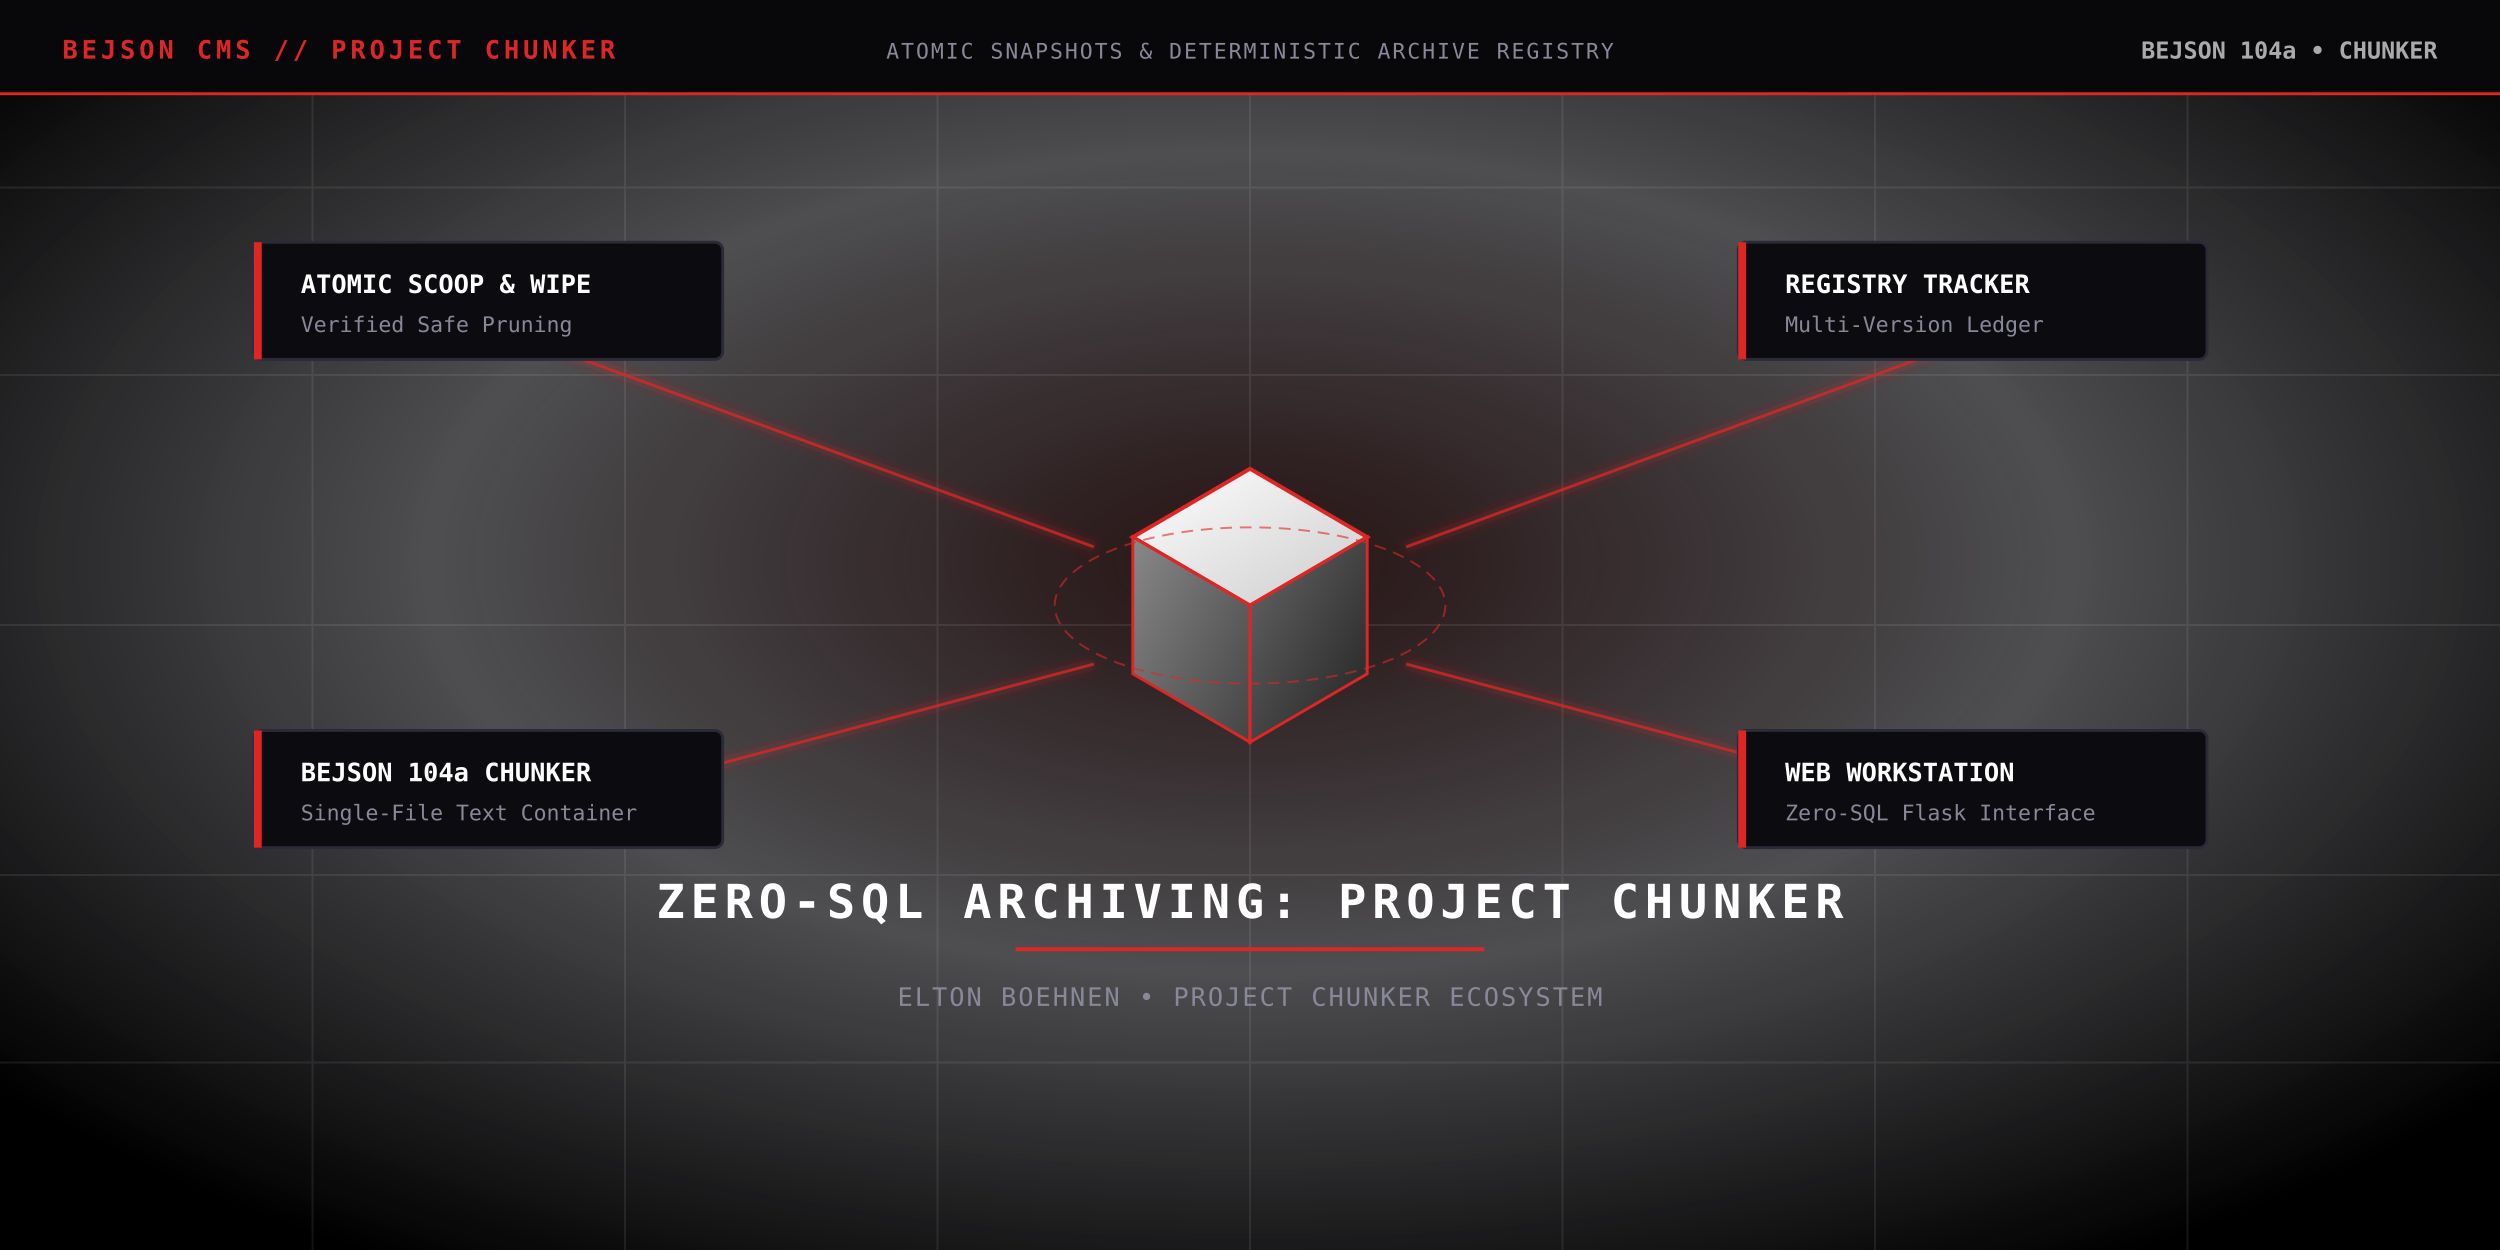
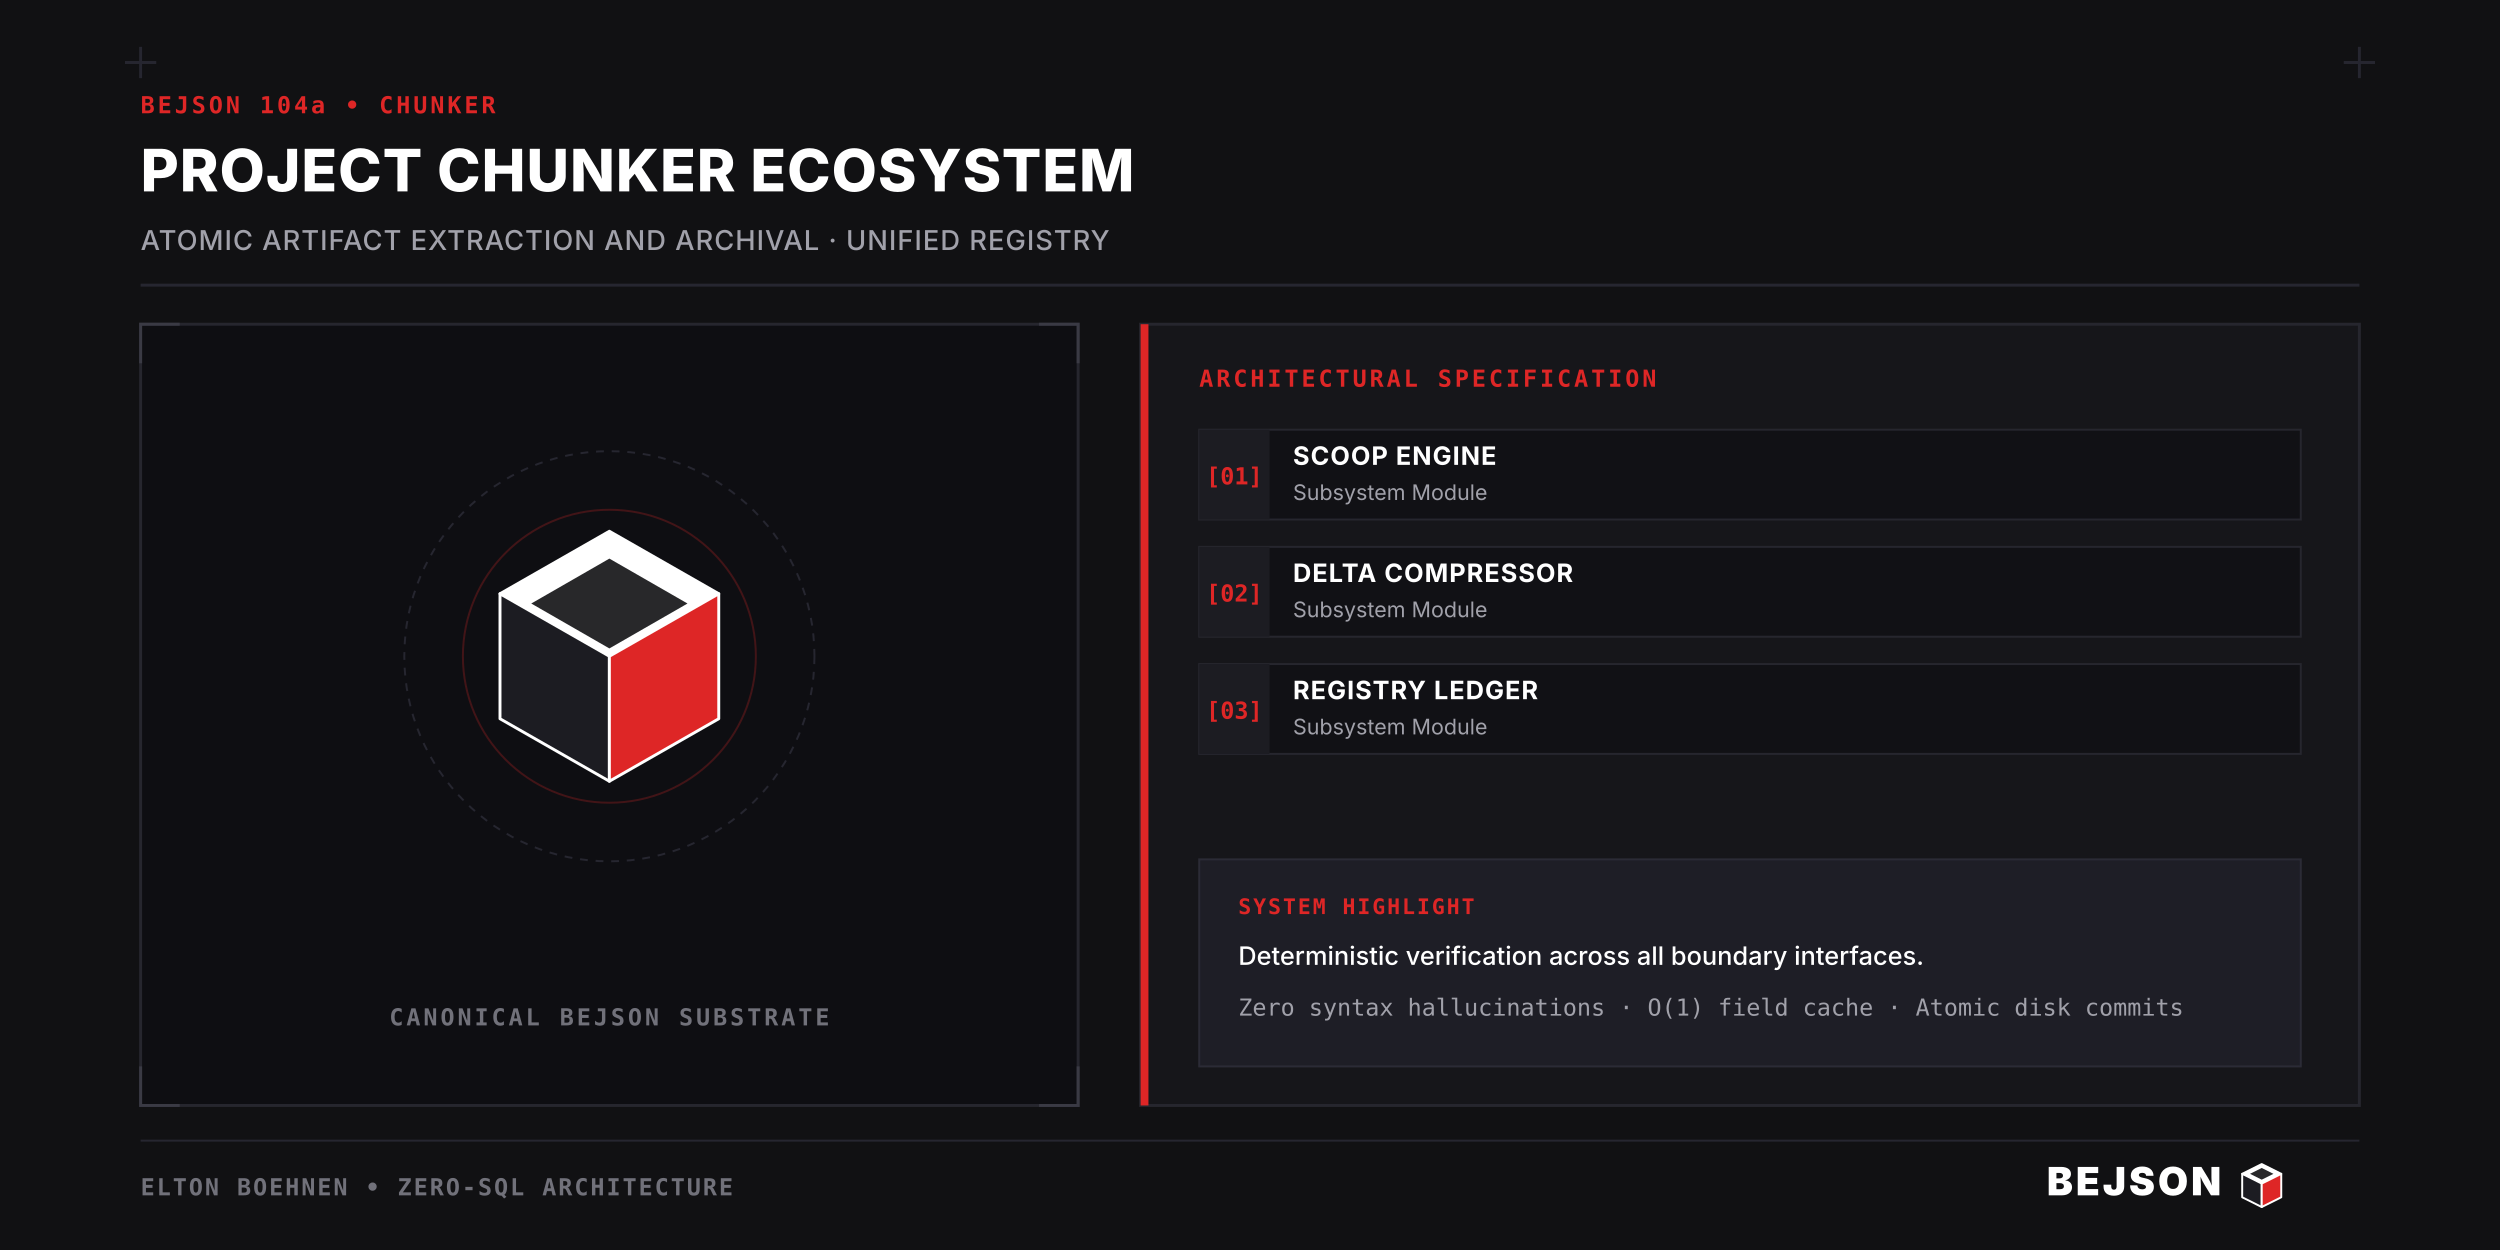
<svg xmlns="http://www.w3.org/2000/svg" width="1280" height="640" viewBox="0 0 1280 640">
-   <defs>
-     <radialGradient id="stageGlow" cx="50%" cy="45%" r="65%">
-       <stop offset="0%" stop-color="#1c0707" stop-opacity="0.95" />
-       <stop offset="50%" stop-color="#08080c" stop-opacity="0.7" />
-       <stop offset="100%" stop-color="#000000" stop-opacity="1" />
-     </radialGradient>
-     <linearGradient id="cubeTop" x1="0%" y1="0%" x2="100%" y2="100%">
-       <stop offset="0%" stop-color="#FFFFFF" />
-       <stop offset="100%" stop-color="#CCCCCC" />
-     </linearGradient>
-     <linearGradient id="cubeLeft" x1="0%" y1="0%" x2="100%" y2="100%">
-       <stop offset="0%" stop-color="#888888" />
-       <stop offset="100%" stop-color="#444444" />
-     </linearGradient>
-     <linearGradient id="cubeRight" x1="0%" y1="0%" x2="100%" y2="100%">
-       <stop offset="0%" stop-color="#666666" />
-       <stop offset="100%" stop-color="#222222" />
-     </linearGradient>
-     <filter id="laserGlow" x="-20%" y="-20%" width="140%" height="140%">
-       <feGaussianBlur stdDeviation="3" result="blur" />
-       <feMerge>
-         <feMergeNode in="blur" />
-         <feMergeNode in="SourceGraphic" />
-       </feMerge>
-     </filter>
-   </defs>
-   <rect width="1280" height="640" fill="url(#stageGlow)" />
-   <g opacity="0.08" stroke="#FFFFFF" stroke-width="1">
-     <line x1="160" y1="0" x2="160" y2="640" />
-     <line x1="320" y1="0" x2="320" y2="640" />
-     <line x1="480" y1="0" x2="480" y2="640" />
-     <line x1="640" y1="0" x2="640" y2="640" />
-     <line x1="800" y1="0" x2="800" y2="640" />
-     <line x1="960" y1="0" x2="960" y2="640" />
-     <line x1="1120" y1="0" x2="1120" y2="640" />
-     <line x1="0" y1="96" x2="1280" y2="96" />
-     <line x1="0" y1="192" x2="1280" y2="192" />
-     <line x1="0" y1="320" x2="1280" y2="320" />
-     <line x1="0" y1="448" x2="1280" y2="448" />
-     <line x1="0" y1="544" x2="1280" y2="544" />
+   <rect width="1280" height="640" fill="#111113" />
+   <path d="M 72 24 L 72 40 M 64 32 L 80 32" stroke="#262630" stroke-width="1.5" />
+   <path d="M 1208 24 L 1208 40 M 1200 32 L 1216 32" stroke="#262630" stroke-width="1.5" />
+   <text x="72" y="58" fill="#DE2626" font-size="12" font-family="monospace" font-weight="800" letter-spacing="1.5">BEJSON 104a • CHUNKER</text>
+   <text x="72" y="98" fill="#FFFFFF" font-size="30" font-family="system-ui, -apple-system, sans-serif" font-weight="800" letter-spacing="0.5">PROJECT CHUNKER ECOSYSTEM</text>
+   <text x="72" y="128" fill="#A1A1AA" font-size="14" font-family="system-ui, -apple-system, sans-serif" font-weight="500" letter-spacing="0.5">ATOMIC ARTIFACT EXTRACTION AND ARCHIVAL · UNIFIED REGISTRY</text>
+   <line x1="72" y1="146" x2="1208" y2="146" stroke="#262630" stroke-width="1.5" />
+   <rect x="72" y="166" width="480" height="400" rx="0" fill="#0E0E12" stroke="#26262E" stroke-width="1.5" />
+   <path d="M 72 186 L 72 166 L 92 166" fill="none" stroke="#3A3A44" stroke-width="1.5" />
+   <path d="M 532 166 L 552 166 L 552 186" fill="none" stroke="#3A3A44" stroke-width="1.5" />
+   <path d="M 72 546 L 72 566 L 92 566" fill="none" stroke="#3A3A44" stroke-width="1.5" />
+   <path d="M 532 566 L 552 566 L 552 546" fill="none" stroke="#3A3A44" stroke-width="1.5" />
+   <g transform="translate(312, 336)">
+     <circle cx="0" cy="0" r="105" fill="none" stroke="#262630" stroke-width="1" stroke-dasharray="4,4" />
+     <circle cx="0" cy="0" r="75" fill="none" stroke="#DE2626" stroke-width="1" opacity="0.25" />
+     <polygon points="0,-64 56,-32 0,0 -56,-32" fill="#FFFFFF" stroke="#FFFFFF" stroke-width="1.5" stroke-linejoin="round" />
+     <polygon points="0,-50 40,-27 0,-4 -40,-27" fill="#111113" opacity="0.9" />
+     <polygon points="-56,-32 0,0 0,64 -56,32" fill="#1C1C22" stroke="#FFFFFF" stroke-width="1.5" stroke-linejoin="round" />
+     <polygon points="0,0 56,-32 56,32 0,64" fill="#DE2626" stroke="#FFFFFF" stroke-width="1.5" stroke-linejoin="round" />
  </g>
-   <rect x="0" y="0" width="1280" height="48" fill="#08080a" />
-   <line x1="0" y1="48" x2="1280" y2="48" stroke="#DE2626" stroke-width="1.5" />
-   <text x="32" y="30" fill="#DE2626" font-size="13" font-family="monospace" font-weight="700" letter-spacing="2">BEJSON CMS // PROJECT CHUNKER</text>
-   <text x="640" y="30" fill="#888899" font-size="11" font-family="monospace" text-anchor="middle" letter-spacing="1">ATOMIC SNAPSHOTS &amp; DETERMINISTIC ARCHIVE REGISTRY</text>
-   <text x="1248" y="30" fill="#AAAAAA" font-size="12" font-family="monospace" text-anchor="end" font-weight="600">BEJSON 104a • CHUNKER</text>
-   <g stroke="#DE2626" stroke-width="1.5" opacity="0.8" filter="url(#laserGlow)">
-     <line x1="260" y1="170" x2="560" y2="280" />
-     <line x1="260" y1="420" x2="560" y2="340" />
-     <line x1="1020" y1="170" x2="720" y2="280" />
-     <line x1="1020" y1="420" x2="720" y2="340" />
+   <text x="312" y="525" fill="#71717A" font-size="12" font-family="monospace" font-weight="600" text-anchor="middle" letter-spacing="1.5">CANONICAL BEJSON SUBSTRATE</text>
+   <rect x="584" y="166" width="624" height="400" rx="0" fill="#16161A" stroke="#26262E" stroke-width="1.5" />
+   <rect x="584" y="166" width="4" height="400" rx="0" fill="#DE2626" />
+   <text x="614" y="198" fill="#DE2626" font-size="12" font-family="monospace" font-weight="800" letter-spacing="1.5">ARCHITECTURAL SPECIFICATION</text>
+   <g transform="translate(614, 238)">
+     <rect x="0" y="-18" width="564" height="46" rx="0" fill="#111115" stroke="#26262E" stroke-width="1" />
+     <rect x="0" y="-18" width="36" height="46" rx="0" fill="#1C1C22" />
+     <text x="18" y="10" fill="#DE2626" font-size="12" font-family="monospace" font-weight="800" text-anchor="middle">[01]</text>
+     <text x="48" y="0" fill="#FFFFFF" font-size="13" font-family="system-ui, -apple-system, sans-serif" font-weight="700" letter-spacing="0.5">SCOOP ENGINE</text>
+     <text x="48" y="18" fill="#A1A1AA" font-size="11" font-family="system-ui, -apple-system, sans-serif" font-weight="400">Subsystem Module</text>
  </g>
-   <g transform="translate(140, 140)">
-     <rect x="-10" y="-16" width="240" height="60" rx="4" fill="#0c0c10" stroke="#2a2a38" stroke-width="1.5" />
-     <rect x="-10" y="-16" width="4" height="60" fill="#DE2626" />
-     <text x="14" y="10" fill="#FFFFFF" font-size="13" font-family="monospace" font-weight="700">ATOMIC SCOOP &amp; WIPE</text>
-     <text x="14" y="30" fill="#888899" font-size="11" font-family="monospace">Verified Safe Pruning</text>
+   <g transform="translate(614, 298)">
+     <rect x="0" y="-18" width="564" height="46" rx="0" fill="#111115" stroke="#26262E" stroke-width="1" />
+     <rect x="0" y="-18" width="36" height="46" rx="0" fill="#1C1C22" />
+     <text x="18" y="10" fill="#DE2626" font-size="12" font-family="monospace" font-weight="800" text-anchor="middle">[02]</text>
+     <text x="48" y="0" fill="#FFFFFF" font-size="13" font-family="system-ui, -apple-system, sans-serif" font-weight="700" letter-spacing="0.5">DELTA COMPRESSOR</text>
+     <text x="48" y="18" fill="#A1A1AA" font-size="11" font-family="system-ui, -apple-system, sans-serif" font-weight="400">Subsystem Module</text>
  </g>
-   <g transform="translate(140, 390)">
-     <rect x="-10" y="-16" width="240" height="60" rx="4" fill="#0c0c10" stroke="#2a2a38" stroke-width="1.5" />
-     <rect x="-10" y="-16" width="4" height="60" fill="#DE2626" />
-     <text x="14" y="10" fill="#FFFFFF" font-size="13" font-family="monospace" font-weight="700">BEJSON 104a CHUNKER</text>
-     <text x="14" y="30" fill="#888899" font-size="11" font-family="monospace">Single-File Text Container</text>
+   <g transform="translate(614, 358)">
+     <rect x="0" y="-18" width="564" height="46" rx="0" fill="#111115" stroke="#26262E" stroke-width="1" />
+     <rect x="0" y="-18" width="36" height="46" rx="0" fill="#1C1C22" />
+     <text x="18" y="10" fill="#DE2626" font-size="12" font-family="monospace" font-weight="800" text-anchor="middle">[03]</text>
+     <text x="48" y="0" fill="#FFFFFF" font-size="13" font-family="system-ui, -apple-system, sans-serif" font-weight="700" letter-spacing="0.5">REGISTRY LEDGER</text>
+     <text x="48" y="18" fill="#A1A1AA" font-size="11" font-family="system-ui, -apple-system, sans-serif" font-weight="400">Subsystem Module</text>
  </g>
-   <g transform="translate(900, 140)">
-     <rect x="-10" y="-16" width="240" height="60" rx="4" fill="#0c0c10" stroke="#2a2a38" stroke-width="1.5" />
-     <rect x="-10" y="-16" width="4" height="60" fill="#DE2626" />
-     <text x="14" y="10" fill="#FFFFFF" font-size="13" font-family="monospace" font-weight="700">REGISTRY TRACKER</text>
-     <text x="14" y="30" fill="#888899" font-size="11" font-family="monospace">Multi-Version Ledger</text>
+   <rect x="614" y="440" width="564" height="106" rx="0" fill="#1E1E26" stroke="#2B2B36" stroke-width="1" />
+   <text x="634" y="468" fill="#DE2626" font-size="11" font-family="monospace" font-weight="800" letter-spacing="1">SYSTEM HIGHLIGHT</text>
+   <text x="634" y="494" fill="#FFFFFF" font-size="13" font-family="system-ui, -apple-system, sans-serif" font-weight="500">Deterministic verification across all boundary interfaces.</text>
+   <text x="634" y="520" fill="#A1A1AA" font-size="12" font-family="monospace">Zero syntax hallucinations · O(1) field cache · Atomic disk commits</text>
+   <line x1="72" y1="584" x2="1208" y2="584" stroke="#262630" stroke-width="1" />
+   <text x="72" y="612" fill="#71717A" font-size="12" font-family="monospace" font-weight="600" letter-spacing="1">ELTON BOEHNEN • ZERO-SQL ARCHITECTURE</text>
+   <g transform="translate(1048, 592)">
+     <text x="0" y="20" fill="#FFFFFF" font-size="20" font-family="system-ui, -apple-system, sans-serif" font-weight="900" letter-spacing="1.5">BEJSON</text>
+     <g transform="translate(98, 2)">
+       <polygon points="12,2 22,7 12,12 2,7" fill="#FFFFFF" stroke="#FFFFFF" stroke-width="1" stroke-linejoin="round" />
+       <polygon points="12,4 18,7 12,10 6,7" fill="#111113" opacity="0.9" />
+       <polygon points="2,7 12,12 12,24 2,19" fill="#1C1C22" stroke="#FFFFFF" stroke-width="1" stroke-linejoin="round" />
+       <polygon points="12,12 22,7 22,19 12,24" fill="#DE2626" stroke="#FFFFFF" stroke-width="1" stroke-linejoin="round" />
+     </g>
  </g>
-   <g transform="translate(900, 390)">
-     <rect x="-10" y="-16" width="240" height="60" rx="4" fill="#0c0c10" stroke="#2a2a38" stroke-width="1.5" />
-     <rect x="-10" y="-16" width="4" height="60" fill="#DE2626" />
-     <text x="14" y="10" fill="#FFFFFF" font-size="13" font-family="monospace" font-weight="700">WEB WORKSTATION</text>
-     <text x="14" y="30" fill="#888899" font-size="11" font-family="monospace">Zero-SQL Flask Interface</text>
-   </g>
-   <g transform="translate(640, 310)">
-     <polygon points="0,-70 60,-35 0,0 -60,-35" fill="url(#cubeTop)" stroke="#DE2626" stroke-width="2" />
-     <polygon points="-60,-35 0,0 0,70 -60,35" fill="url(#cubeLeft)" stroke="#DE2626" stroke-width="1.5" />
-     <polygon points="0,0 60,-35 60,35 0,70" fill="url(#cubeRight)" stroke="#DE2626" stroke-width="1.5" />
-     <ellipse cx="0" cy="0" rx="100" ry="40" fill="none" stroke="#DE2626" stroke-width="1" stroke-dasharray="6,4" opacity="0.6" />
-   </g>
-   <text x="640" y="470" fill="#FFFFFF" font-size="24" font-family="monospace" font-weight="800" text-anchor="middle" letter-spacing="3">ZERO-SQL ARCHIVING: PROJECT CHUNKER</text>
-   <rect x="520" y="485" width="240" height="2" fill="#DE2626" />
-   <text x="640" y="515" fill="#888899" font-size="13" font-family="monospace" text-anchor="middle" letter-spacing="1">ELTON BOEHNEN • PROJECT CHUNKER ECOSYSTEM</text>
</svg>
